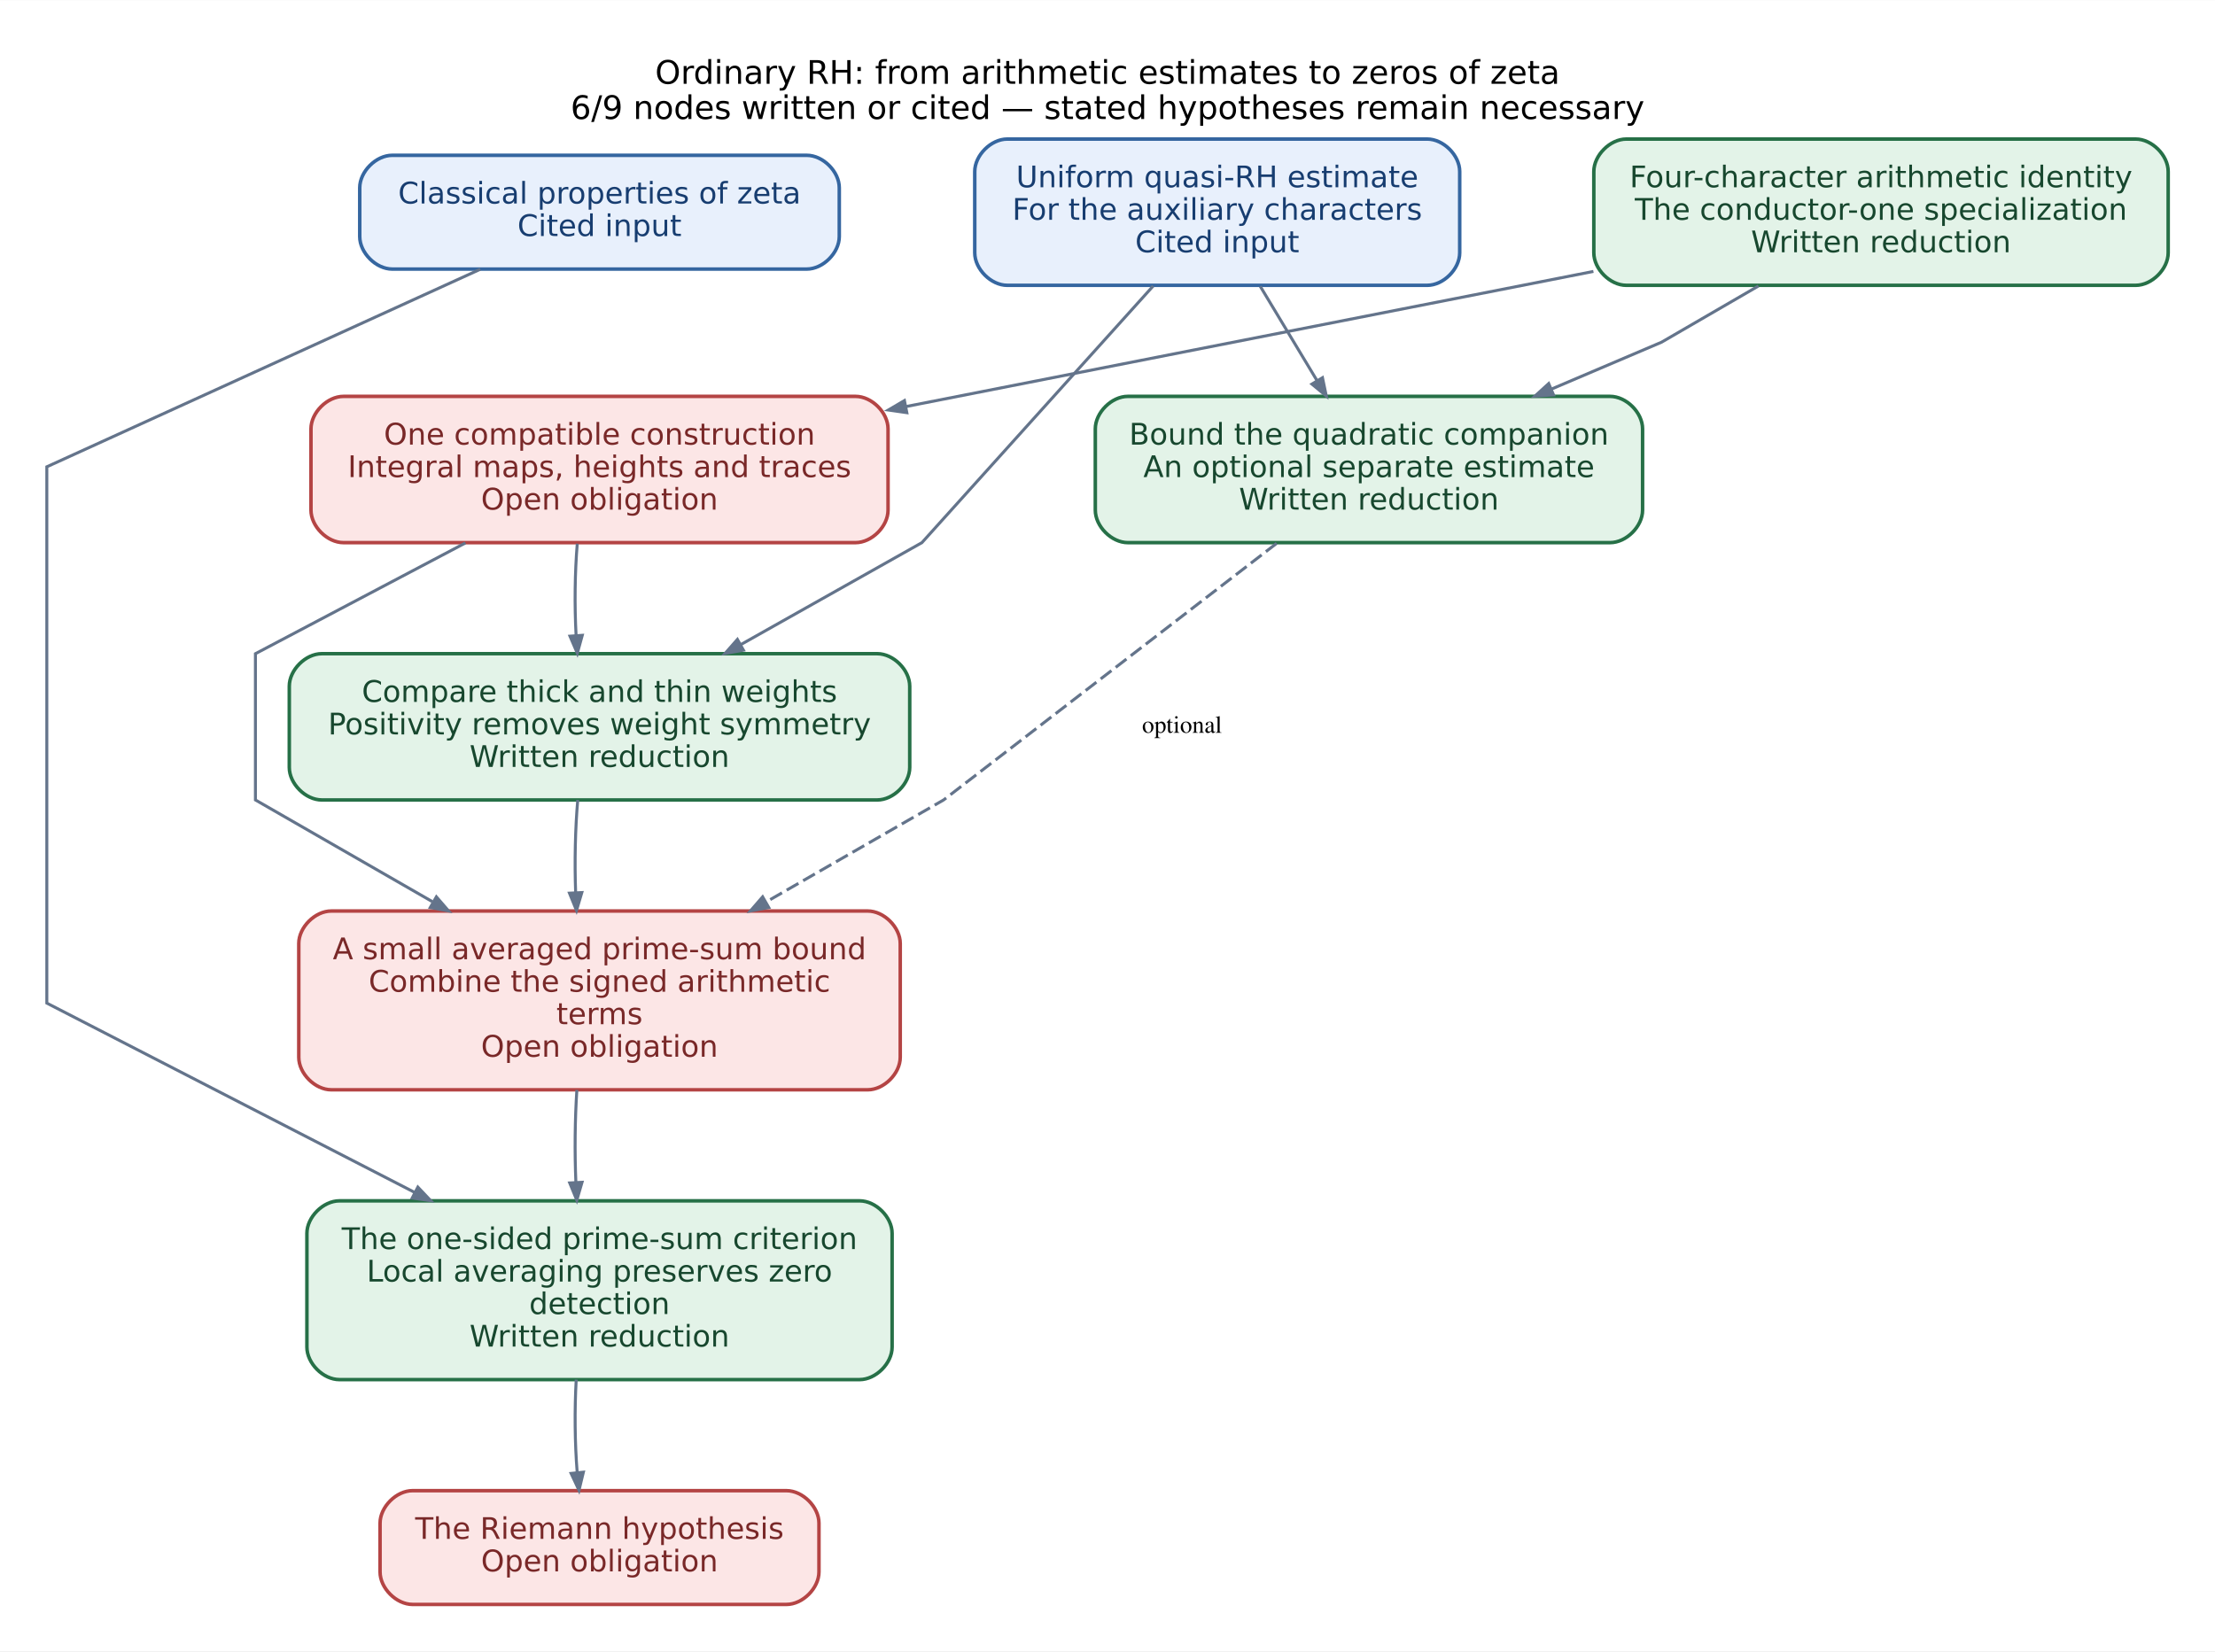
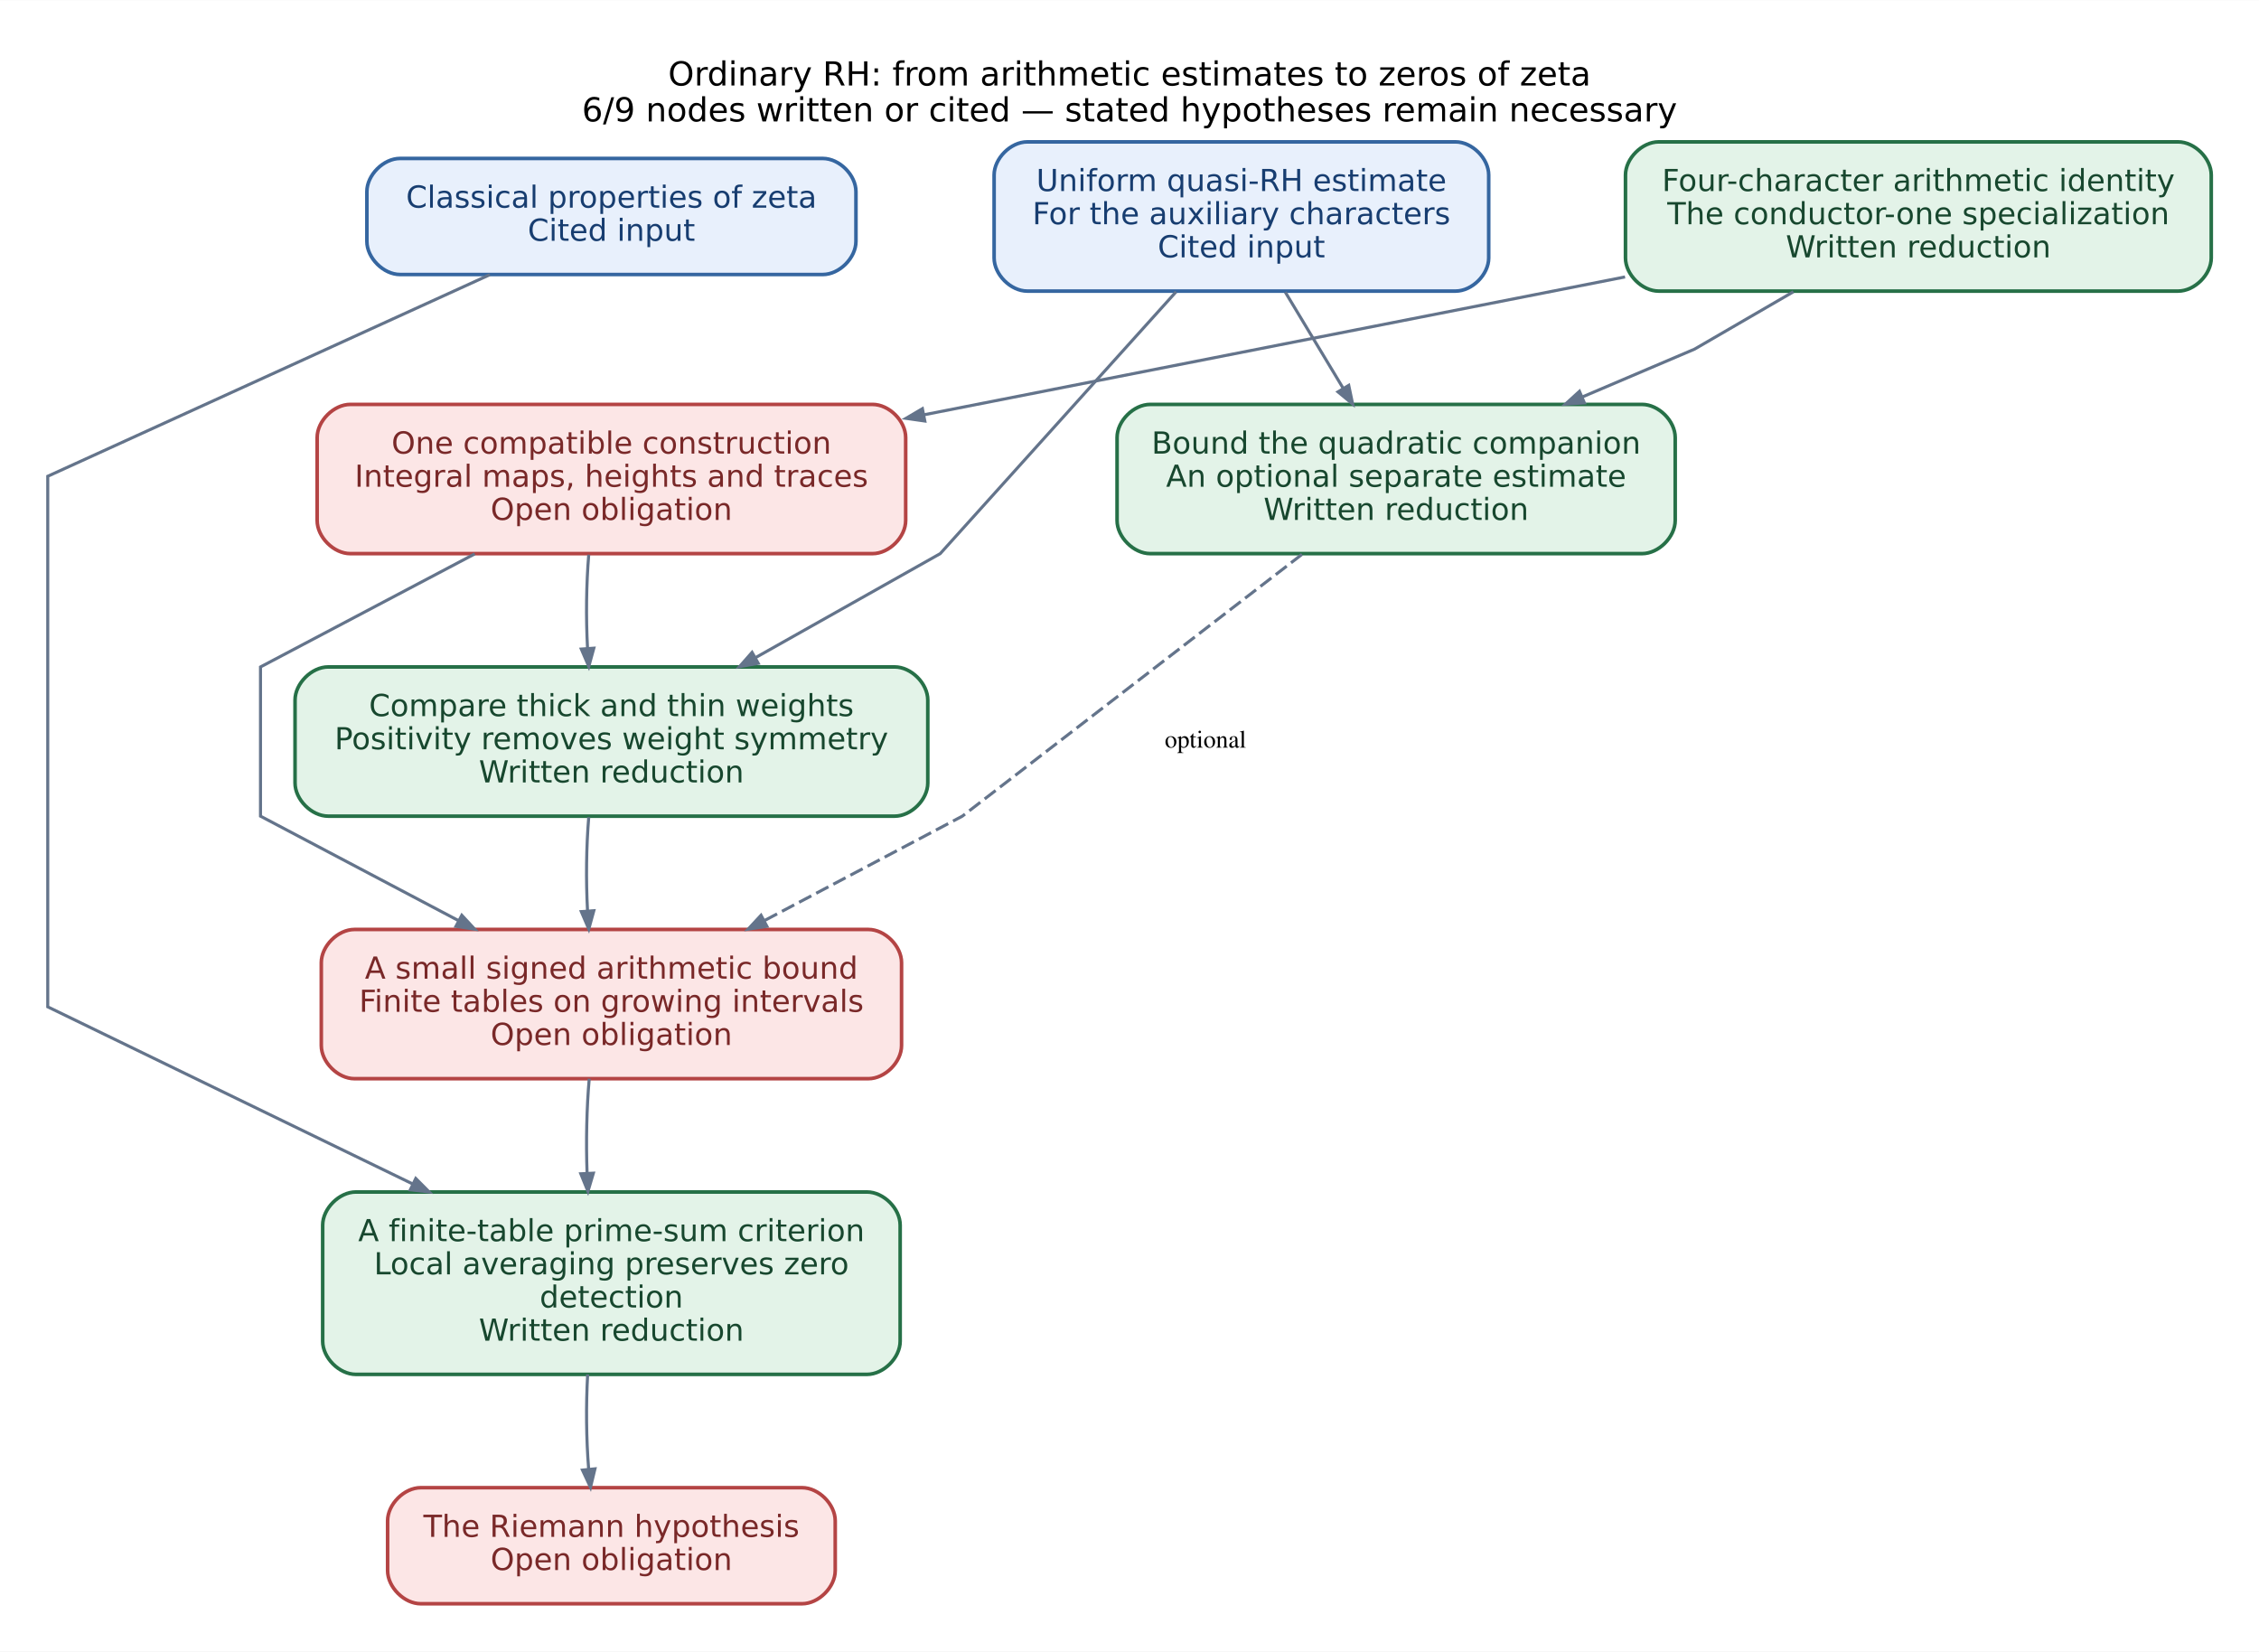
- <svg xmlns="http://www.w3.org/2000/svg" width="818pt" height="610pt" viewBox="0.00 0.00 817.56 609.56">
-   <g id="graph0" class="graph" transform="scale(1 1) rotate(0) translate(17.28 592.28)">
-     <polygon fill="white" stroke="transparent" points="-17.28,17.28 -17.28,-592.28 800.28,-592.28 800.28,17.28 -17.28,17.28" />
-     <text text-anchor="middle" x="391.5" y="-561.4" font-family="DejaVu Sans" font-size="12.00">Ordinary RH: from arithmetic estimates to zeros of zeta</text>
-     <text text-anchor="middle" x="391.5" y="-548.4" font-family="DejaVu Sans" font-size="12.00">6/9 nodes written or cited — stated hypotheses remain necessary</text>
+ <svg xmlns="http://www.w3.org/2000/svg" width="818pt" height="598pt" viewBox="0.00 0.00 817.56 597.56">
+   <g id="graph0" class="graph" transform="scale(1 1) rotate(0) translate(17.28 580.28)">
+     <polygon fill="white" stroke="transparent" points="-17.28,17.28 -17.28,-580.28 800.28,-580.28 800.28,17.28 -17.28,17.28" />
+     <text text-anchor="middle" x="391.5" y="-549.4" font-family="DejaVu Sans" font-size="12.00">Ordinary RH: from arithmetic estimates to zeros of zeta</text>
+     <text text-anchor="middle" x="391.5" y="-536.4" font-family="DejaVu Sans" font-size="12.00">6/9 nodes written or cited — stated hypotheses remain necessary</text>
    <g id="node1" class="node">
-       <path fill="#e8f0fc" stroke="#3566a0" stroke-width="1.3" d="M280.5,-535C280.5,-535 127.5,-535 127.5,-535 121.5,-535 115.5,-529 115.5,-523 115.5,-523 115.5,-505 115.5,-505 115.5,-499 121.5,-493 127.5,-493 127.5,-493 280.5,-493 280.5,-493 286.5,-493 292.5,-499 292.5,-505 292.5,-505 292.5,-523 292.5,-523 292.5,-529 286.5,-535 280.5,-535" />
-       <text text-anchor="middle" x="204" y="-517.2" font-family="DejaVu Sans" font-size="11.00" fill="#173d70">Classical properties of zeta</text>
-       <text text-anchor="middle" x="204" y="-505.2" font-family="DejaVu Sans" font-size="11.00" fill="#173d70">Cited input</text>
+       <path fill="#e8f0fc" stroke="#3566a0" stroke-width="1.3" d="M280.5,-523C280.5,-523 127.5,-523 127.5,-523 121.5,-523 115.5,-517 115.5,-511 115.5,-511 115.5,-493 115.5,-493 115.5,-487 121.5,-481 127.5,-481 127.5,-481 280.5,-481 280.5,-481 286.5,-481 292.5,-487 292.5,-493 292.5,-493 292.5,-511 292.5,-511 292.5,-517 286.5,-523 280.5,-523" />
+       <text text-anchor="middle" x="204" y="-505.2" font-family="DejaVu Sans" font-size="11.00" fill="#173d70">Classical properties of zeta</text>
+       <text text-anchor="middle" x="204" y="-493.2" font-family="DejaVu Sans" font-size="11.00" fill="#173d70">Cited input</text>
    </g>
    <g id="node2" class="node">
-       <path fill="#e8f0fc" stroke="#3566a0" stroke-width="1.3" d="M509.5,-541C509.5,-541 354.5,-541 354.5,-541 348.5,-541 342.5,-535 342.5,-529 342.5,-529 342.5,-499 342.5,-499 342.5,-493 348.5,-487 354.5,-487 354.5,-487 509.5,-487 509.5,-487 515.5,-487 521.5,-493 521.5,-499 521.5,-499 521.5,-529 521.5,-529 521.5,-535 515.5,-541 509.5,-541" />
-       <text text-anchor="middle" x="432" y="-523.2" font-family="DejaVu Sans" font-size="11.00" fill="#173d70">Uniform quasi-RH estimate</text>
-       <text text-anchor="middle" x="432" y="-511.2" font-family="DejaVu Sans" font-size="11.00" fill="#173d70">For the auxiliary characters</text>
-       <text text-anchor="middle" x="432" y="-499.2" font-family="DejaVu Sans" font-size="11.00" fill="#173d70">Cited input</text>
+       <path fill="#e8f0fc" stroke="#3566a0" stroke-width="1.3" d="M509.5,-529C509.5,-529 354.5,-529 354.5,-529 348.5,-529 342.5,-523 342.5,-517 342.5,-517 342.5,-487 342.5,-487 342.5,-481 348.5,-475 354.5,-475 354.5,-475 509.5,-475 509.5,-475 515.5,-475 521.5,-481 521.5,-487 521.5,-487 521.5,-517 521.5,-517 521.5,-523 515.5,-529 509.5,-529" />
+       <text text-anchor="middle" x="432" y="-511.2" font-family="DejaVu Sans" font-size="11.00" fill="#173d70">Uniform quasi-RH estimate</text>
+       <text text-anchor="middle" x="432" y="-499.2" font-family="DejaVu Sans" font-size="11.00" fill="#173d70">For the auxiliary characters</text>
+       <text text-anchor="middle" x="432" y="-487.2" font-family="DejaVu Sans" font-size="11.00" fill="#173d70">Cited input</text>
    </g>
    <g id="node4" class="node">
-       <path fill="#fce6e6" stroke="#b44444" stroke-width="1.3" d="M298.5,-446C298.5,-446 109.5,-446 109.5,-446 103.5,-446 97.5,-440 97.5,-434 97.5,-434 97.5,-404 97.5,-404 97.5,-398 103.5,-392 109.5,-392 109.5,-392 298.5,-392 298.5,-392 304.5,-392 310.5,-398 310.5,-404 310.5,-404 310.5,-434 310.5,-434 310.5,-440 304.5,-446 298.5,-446" />
-       <text text-anchor="middle" x="204" y="-428.2" font-family="DejaVu Sans" font-size="11.00" fill="#792828">One compatible construction</text>
-       <text text-anchor="middle" x="204" y="-416.2" font-family="DejaVu Sans" font-size="11.00" fill="#792828">Integral maps, heights and traces</text>
-       <text text-anchor="middle" x="204" y="-404.2" font-family="DejaVu Sans" font-size="11.00" fill="#792828">Open obligation</text>
+       <path fill="#fce6e6" stroke="#b44444" stroke-width="1.3" d="M298.5,-434C298.5,-434 109.5,-434 109.5,-434 103.5,-434 97.5,-428 97.5,-422 97.5,-422 97.5,-392 97.5,-392 97.5,-386 103.5,-380 109.5,-380 109.5,-380 298.5,-380 298.5,-380 304.5,-380 310.5,-386 310.5,-392 310.5,-392 310.5,-422 310.5,-422 310.5,-428 304.5,-434 298.5,-434" />
+       <text text-anchor="middle" x="204" y="-416.2" font-family="DejaVu Sans" font-size="11.00" fill="#792828">One compatible construction</text>
+       <text text-anchor="middle" x="204" y="-404.2" font-family="DejaVu Sans" font-size="11.00" fill="#792828">Integral maps, heights and traces</text>
+       <text text-anchor="middle" x="204" y="-392.2" font-family="DejaVu Sans" font-size="11.00" fill="#792828">Open obligation</text>
    </g>
    <g id="node8" class="node">
-       <path fill="#e3f3e8" stroke="#267047" stroke-width="1.3" d="M300,-149C300,-149 108,-149 108,-149 102,-149 96,-143 96,-137 96,-137 96,-95 96,-95 96,-89 102,-83 108,-83 108,-83 300,-83 300,-83 306,-83 312,-89 312,-95 312,-95 312,-137 312,-137 312,-143 306,-149 300,-149" />
-       <text text-anchor="middle" x="204" y="-131.2" font-family="DejaVu Sans" font-size="11.00" fill="#17472e">The one-sided prime-sum criterion</text>
+       <path fill="#e3f3e8" stroke="#267047" stroke-width="1.3" d="M296.5,-149C296.5,-149 111.5,-149 111.5,-149 105.5,-149 99.5,-143 99.5,-137 99.5,-137 99.5,-95 99.5,-95 99.5,-89 105.5,-83 111.5,-83 111.5,-83 296.5,-83 296.5,-83 302.5,-83 308.5,-89 308.5,-95 308.5,-95 308.5,-137 308.5,-137 308.5,-143 302.5,-149 296.5,-149" />
+       <text text-anchor="middle" x="204" y="-131.2" font-family="DejaVu Sans" font-size="11.00" fill="#17472e">A finite-table prime-sum criterion</text>
      <text text-anchor="middle" x="204" y="-119.2" font-family="DejaVu Sans" font-size="11.00" fill="#17472e">Local averaging preserves zero</text>
      <text text-anchor="middle" x="204" y="-107.2" font-family="DejaVu Sans" font-size="11.00" fill="#17472e">detection</text>
      <text text-anchor="middle" x="204" y="-95.2" font-family="DejaVu Sans" font-size="11.00" fill="#17472e">Written reduction</text>
    </g>
    <g id="edge9" class="edge">
-       <path fill="none" stroke="#64748b" stroke-width="1.1" d="M159.99,-492.93C100.02,-465.6 0,-420 0,-420 0,-420 0,-420 0,-222 0,-222 76.36,-182.7 135.64,-152.18" />
-       <polygon fill="#64748b" stroke="#64748b" stroke-width="1.1" points="136.95,-154.07 141.68,-149.07 134.86,-150.03 136.95,-154.07" />
+       <path fill="none" stroke="#64748b" stroke-width="1.1" d="M159.99,-480.93C100.02,-453.6 0,-408 0,-408 0,-408 0,-408 0,-216 0,-216 73.32,-180.42 132.05,-151.92" />
+       <polygon fill="#64748b" stroke="#64748b" stroke-width="1.1" points="133.19,-153.89 138.05,-149.01 131.21,-149.8 133.19,-153.89" />
    </g>
    <g id="node3" class="node">
-       <path fill="#e3f3e8" stroke="#267047" stroke-width="1.3" d="M771,-541C771,-541 583,-541 583,-541 577,-541 571,-535 571,-529 571,-529 571,-499 571,-499 571,-493 577,-487 583,-487 583,-487 771,-487 771,-487 777,-487 783,-493 783,-499 783,-499 783,-529 783,-529 783,-535 777,-541 771,-541" />
-       <text text-anchor="middle" x="677" y="-523.2" font-family="DejaVu Sans" font-size="11.00" fill="#17472e">Four-character arithmetic identity</text>
-       <text text-anchor="middle" x="677" y="-511.2" font-family="DejaVu Sans" font-size="11.00" fill="#17472e">The conductor-one specialization</text>
-       <text text-anchor="middle" x="677" y="-499.2" font-family="DejaVu Sans" font-size="11.00" fill="#17472e">Written reduction</text>
+       <path fill="#e3f3e8" stroke="#267047" stroke-width="1.3" d="M771,-529C771,-529 583,-529 583,-529 577,-529 571,-523 571,-517 571,-517 571,-487 571,-487 571,-481 577,-475 583,-475 583,-475 771,-475 771,-475 777,-475 783,-481 783,-487 783,-487 783,-517 783,-517 783,-523 777,-529 771,-529" />
+       <text text-anchor="middle" x="677" y="-511.2" font-family="DejaVu Sans" font-size="11.00" fill="#17472e">Four-character arithmetic identity</text>
+       <text text-anchor="middle" x="677" y="-499.2" font-family="DejaVu Sans" font-size="11.00" fill="#17472e">The conductor-one specialization</text>
+       <text text-anchor="middle" x="677" y="-487.2" font-family="DejaVu Sans" font-size="11.00" fill="#17472e">Written reduction</text>
    </g>
    <g id="node5" class="node">
-       <path fill="#e3f3e8" stroke="#267047" stroke-width="1.3" d="M306.5,-351C306.5,-351 101.5,-351 101.5,-351 95.5,-351 89.5,-345 89.5,-339 89.5,-339 89.5,-309 89.5,-309 89.5,-303 95.5,-297 101.5,-297 101.5,-297 306.5,-297 306.5,-297 312.5,-297 318.5,-303 318.5,-309 318.5,-309 318.5,-339 318.5,-339 318.5,-345 312.5,-351 306.5,-351" />
-       <text text-anchor="middle" x="204" y="-333.2" font-family="DejaVu Sans" font-size="11.00" fill="#17472e">Compare thick and thin weights</text>
-       <text text-anchor="middle" x="204" y="-321.2" font-family="DejaVu Sans" font-size="11.00" fill="#17472e">Positivity removes weight symmetry</text>
-       <text text-anchor="middle" x="204" y="-309.2" font-family="DejaVu Sans" font-size="11.00" fill="#17472e">Written reduction</text>
+       <path fill="#e3f3e8" stroke="#267047" stroke-width="1.3" d="M306.5,-339C306.5,-339 101.5,-339 101.5,-339 95.5,-339 89.5,-333 89.5,-327 89.5,-327 89.5,-297 89.5,-297 89.5,-291 95.5,-285 101.5,-285 101.5,-285 306.5,-285 306.5,-285 312.5,-285 318.5,-291 318.5,-297 318.5,-297 318.5,-327 318.5,-327 318.5,-333 312.5,-339 306.5,-339" />
+       <text text-anchor="middle" x="204" y="-321.2" font-family="DejaVu Sans" font-size="11.00" fill="#17472e">Compare thick and thin weights</text>
+       <text text-anchor="middle" x="204" y="-309.2" font-family="DejaVu Sans" font-size="11.00" fill="#17472e">Positivity removes weight symmetry</text>
+       <text text-anchor="middle" x="204" y="-297.2" font-family="DejaVu Sans" font-size="11.00" fill="#17472e">Written reduction</text>
    </g>
    <g id="edge11" class="edge">
-       <path fill="none" stroke="#64748b" stroke-width="1.1" d="M408.35,-486.74C376.29,-451.16 323,-392 323,-392 323,-392 288.23,-372.42 256.27,-354.43" />
-       <polygon fill="#64748b" stroke="#64748b" stroke-width="1.1" points="257.13,-352.3 250.35,-351.1 254.9,-356.27 257.13,-352.3" />
+       <path fill="none" stroke="#64748b" stroke-width="1.1" d="M408.35,-474.74C376.29,-439.16 323,-380 323,-380 323,-380 288.23,-360.42 256.27,-342.43" />
+       <polygon fill="#64748b" stroke="#64748b" stroke-width="1.1" points="257.13,-340.3 250.35,-339.1 254.9,-344.27 257.13,-340.3" />
    </g>
    <g id="node6" class="node">
-       <path fill="#e3f3e8" stroke="#267047" stroke-width="1.3" d="M577,-446C577,-446 399,-446 399,-446 393,-446 387,-440 387,-434 387,-434 387,-404 387,-404 387,-398 393,-392 399,-392 399,-392 577,-392 577,-392 583,-392 589,-398 589,-404 589,-404 589,-434 589,-434 589,-440 583,-446 577,-446" />
-       <text text-anchor="middle" x="488" y="-428.2" font-family="DejaVu Sans" font-size="11.00" fill="#17472e">Bound the quadratic companion</text>
-       <text text-anchor="middle" x="488" y="-416.2" font-family="DejaVu Sans" font-size="11.00" fill="#17472e">An optional separate estimate</text>
-       <text text-anchor="middle" x="488" y="-404.2" font-family="DejaVu Sans" font-size="11.00" fill="#17472e">Written reduction</text>
+       <path fill="#e3f3e8" stroke="#267047" stroke-width="1.3" d="M577,-434C577,-434 399,-434 399,-434 393,-434 387,-428 387,-422 387,-422 387,-392 387,-392 387,-386 393,-380 399,-380 399,-380 577,-380 577,-380 583,-380 589,-386 589,-392 589,-392 589,-422 589,-422 589,-428 583,-434 577,-434" />
+       <text text-anchor="middle" x="488" y="-416.2" font-family="DejaVu Sans" font-size="11.00" fill="#17472e">Bound the quadratic companion</text>
+       <text text-anchor="middle" x="488" y="-404.2" font-family="DejaVu Sans" font-size="11.00" fill="#17472e">An optional separate estimate</text>
+       <text text-anchor="middle" x="488" y="-392.2" font-family="DejaVu Sans" font-size="11.00" fill="#17472e">Written reduction</text>
    </g>
    <g id="edge3" class="edge">
-       <path fill="none" stroke="#64748b" stroke-width="1.1" d="M447.9,-486.6C454.4,-475.81 461.97,-463.23 468.78,-451.92" />
-       <polygon fill="#64748b" stroke="#64748b" stroke-width="1.1" points="470.85,-452.89 472.26,-446.15 466.95,-450.54 470.85,-452.89" />
+       <path fill="none" stroke="#64748b" stroke-width="1.1" d="M447.9,-474.6C454.4,-463.81 461.97,-451.23 468.78,-439.92" />
+       <polygon fill="#64748b" stroke="#64748b" stroke-width="1.1" points="470.85,-440.89 472.26,-434.15 466.95,-438.54 470.85,-440.89" />
    </g>
    <g id="edge1" class="edge">
-       <path fill="none" stroke="#64748b" stroke-width="1.1" d="M570.85,-492.13C495.35,-477.28 394.06,-457.37 317.05,-442.23" />
-       <polygon fill="#64748b" stroke="#64748b" stroke-width="1.1" points="317.43,-439.98 310.61,-440.96 316.55,-444.45 317.43,-439.98" />
+       <path fill="none" stroke="#64748b" stroke-width="1.1" d="M570.85,-480.13C495.35,-465.28 394.06,-445.37 317.05,-430.23" />
+       <polygon fill="#64748b" stroke="#64748b" stroke-width="1.1" points="317.43,-427.98 310.61,-428.96 316.55,-432.45 317.43,-427.98" />
    </g>
    <g id="edge2" class="edge">
-       <path fill="none" stroke="#64748b" stroke-width="1.1" d="M631.76,-486.75C613.21,-475.99 596,-466 596,-466 596,-466 577.31,-458.04 555.48,-448.74" />
-       <polygon fill="#64748b" stroke="#64748b" stroke-width="1.1" points="556.13,-446.55 549.26,-446.09 554.35,-450.73 556.13,-446.55" />
+       <path fill="none" stroke="#64748b" stroke-width="1.1" d="M631.76,-474.75C613.21,-463.99 596,-454 596,-454 596,-454 577.31,-446.04 555.48,-436.74" />
+       <polygon fill="#64748b" stroke="#64748b" stroke-width="1.1" points="556.13,-434.55 549.26,-434.09 554.35,-438.73 556.13,-434.55" />
    </g>
    <g id="edge4" class="edge">
-       <path fill="none" stroke="#64748b" stroke-width="1.1" d="M195.79,-391.6C194.91,-381.1 194.76,-368.92 195.35,-357.86" />
-       <polygon fill="#64748b" stroke="#64748b" stroke-width="1.1" points="197.64,-357.79 195.81,-351.15 193.1,-357.47 197.64,-357.79" />
+       <path fill="none" stroke="#64748b" stroke-width="1.1" d="M195.79,-379.6C194.91,-369.1 194.76,-356.92 195.35,-345.86" />
+       <polygon fill="#64748b" stroke="#64748b" stroke-width="1.1" points="197.64,-345.79 195.81,-339.15 193.1,-345.47 197.64,-345.79" />
    </g>
    <g id="node7" class="node">
-       <path fill="#fce6e6" stroke="#b44444" stroke-width="1.3" d="M303,-256C303,-256 105,-256 105,-256 99,-256 93,-250 93,-244 93,-244 93,-202 93,-202 93,-196 99,-190 105,-190 105,-190 303,-190 303,-190 309,-190 315,-196 315,-202 315,-202 315,-244 315,-244 315,-250 309,-256 303,-256" />
-       <text text-anchor="middle" x="204" y="-238.2" font-family="DejaVu Sans" font-size="11.00" fill="#792828">A small averaged prime-sum bound</text>
-       <text text-anchor="middle" x="204" y="-226.2" font-family="DejaVu Sans" font-size="11.00" fill="#792828">Combine the signed arithmetic</text>
-       <text text-anchor="middle" x="204" y="-214.2" font-family="DejaVu Sans" font-size="11.00" fill="#792828">terms</text>
+       <path fill="#fce6e6" stroke="#b44444" stroke-width="1.3" d="M297,-244C297,-244 111,-244 111,-244 105,-244 99,-238 99,-232 99,-232 99,-202 99,-202 99,-196 105,-190 111,-190 111,-190 297,-190 297,-190 303,-190 309,-196 309,-202 309,-202 309,-232 309,-232 309,-238 303,-244 297,-244" />
+       <text text-anchor="middle" x="204" y="-226.2" font-family="DejaVu Sans" font-size="11.00" fill="#792828">A small signed arithmetic bound</text>
+       <text text-anchor="middle" x="204" y="-214.2" font-family="DejaVu Sans" font-size="11.00" fill="#792828">Finite tables on growing intervals</text>
      <text text-anchor="middle" x="204" y="-202.2" font-family="DejaVu Sans" font-size="11.00" fill="#792828">Open obligation</text>
    </g>
    <g id="edge5" class="edge">
-       <path fill="none" stroke="#64748b" stroke-width="1.1" d="M154.53,-391.9C118.88,-373.09 77,-351 77,-351 77,-351 77,-297 77,-297 77,-297 109.94,-278.06 142.27,-259.48" />
-       <polygon fill="#64748b" stroke="#64748b" stroke-width="1.1" points="143.79,-261.23 148.3,-256.02 141.53,-257.29 143.79,-261.23" />
+       <path fill="none" stroke="#64748b" stroke-width="1.1" d="M154.53,-379.9C118.88,-361.09 77,-339 77,-339 77,-339 77,-285 77,-285 77,-285 114.42,-265.26 148.64,-247.21" />
+       <polygon fill="#64748b" stroke="#64748b" stroke-width="1.1" points="149.85,-249.14 154.53,-244.1 147.72,-245.12 149.85,-249.14" />
    </g>
    <g id="edge6" class="edge">
-       <path fill="none" stroke="#64748b" stroke-width="1.1" d="M195.97,-296.99C195.04,-286.55 194.78,-274.29 195.19,-262.84" />
-       <polygon fill="#64748b" stroke="#64748b" stroke-width="1.1" points="197.47,-262.81 195.51,-256.21 192.92,-262.59 197.47,-262.81" />
+       <path fill="none" stroke="#64748b" stroke-width="1.1" d="M195.79,-284.6C194.91,-274.1 194.76,-261.92 195.35,-250.86" />
+       <polygon fill="#64748b" stroke="#64748b" stroke-width="1.1" points="197.64,-250.79 195.81,-244.15 193.1,-250.47 197.64,-250.79" />
    </g>
    <g id="edge7" class="edge">
-       <path fill="none" stroke="#64748b" stroke-width="1.1" stroke-dasharray="5,2" d="M453.93,-391.74C407.76,-356.16 331,-297 331,-297 331,-297 298.06,-278.06 265.73,-259.48" />
-       <polygon fill="#64748b" stroke="#64748b" stroke-width="1.1" points="266.47,-257.29 259.7,-256.02 264.21,-261.23 266.47,-257.29" />
-       <text text-anchor="middle" x="419" y="-321.8" font-family="Times,serif" font-size="9.00">optional</text>
+       <path fill="none" stroke="#64748b" stroke-width="1.1" stroke-dasharray="5,2" d="M453.93,-379.74C407.76,-344.16 331,-285 331,-285 331,-285 293.58,-265.26 259.36,-247.21" />
+       <polygon fill="#64748b" stroke="#64748b" stroke-width="1.1" points="260.28,-245.12 253.47,-244.1 258.15,-249.14 260.28,-245.12" />
+       <text text-anchor="middle" x="419" y="-309.8" font-family="Times,serif" font-size="9.00">optional</text>
    </g>
    <g id="edge8" class="edge">
-       <path fill="none" stroke="#64748b" stroke-width="1.1" d="M195.64,-189.93C194.93,-179.14 194.81,-166.98 195.28,-155.74" />
-       <polygon fill="#64748b" stroke="#64748b" stroke-width="1.1" points="197.55,-155.85 195.62,-149.24 193.01,-155.61 197.55,-155.85" />
+       <path fill="none" stroke="#64748b" stroke-width="1.1" d="M195.97,-189.99C195.04,-179.55 194.78,-167.29 195.19,-155.84" />
+       <polygon fill="#64748b" stroke="#64748b" stroke-width="1.1" points="197.47,-155.81 195.51,-149.21 192.92,-155.59 197.47,-155.81" />
    </g>
    <g id="node9" class="node">
      <path fill="#fce6e6" stroke="#b44444" stroke-width="1.3" d="M273,-42C273,-42 135,-42 135,-42 129,-42 123,-36 123,-30 123,-30 123,-12 123,-12 123,-6 129,0 135,0 135,0 273,0 273,0 279,0 285,-6 285,-12 285,-12 285,-30 285,-30 285,-36 279,-42 273,-42" />
      <text text-anchor="middle" x="204" y="-24.2" font-family="DejaVu Sans" font-size="11.00" fill="#792828">The Riemann hypothesis</text>
      <text text-anchor="middle" x="204" y="-12.2" font-family="DejaVu Sans" font-size="11.00" fill="#792828">Open obligation</text>
    </g>
    <g id="edge10" class="edge">
      <path fill="none" stroke="#64748b" stroke-width="1.1" d="M195.4,-82.99C194.77,-71.87 194.89,-59.53 195.75,-48.86" />
      <polygon fill="#64748b" stroke="#64748b" stroke-width="1.1" points="198.05,-48.83 196.43,-42.13 193.52,-48.37 198.05,-48.83" />
    </g>
  </g>
</svg>
